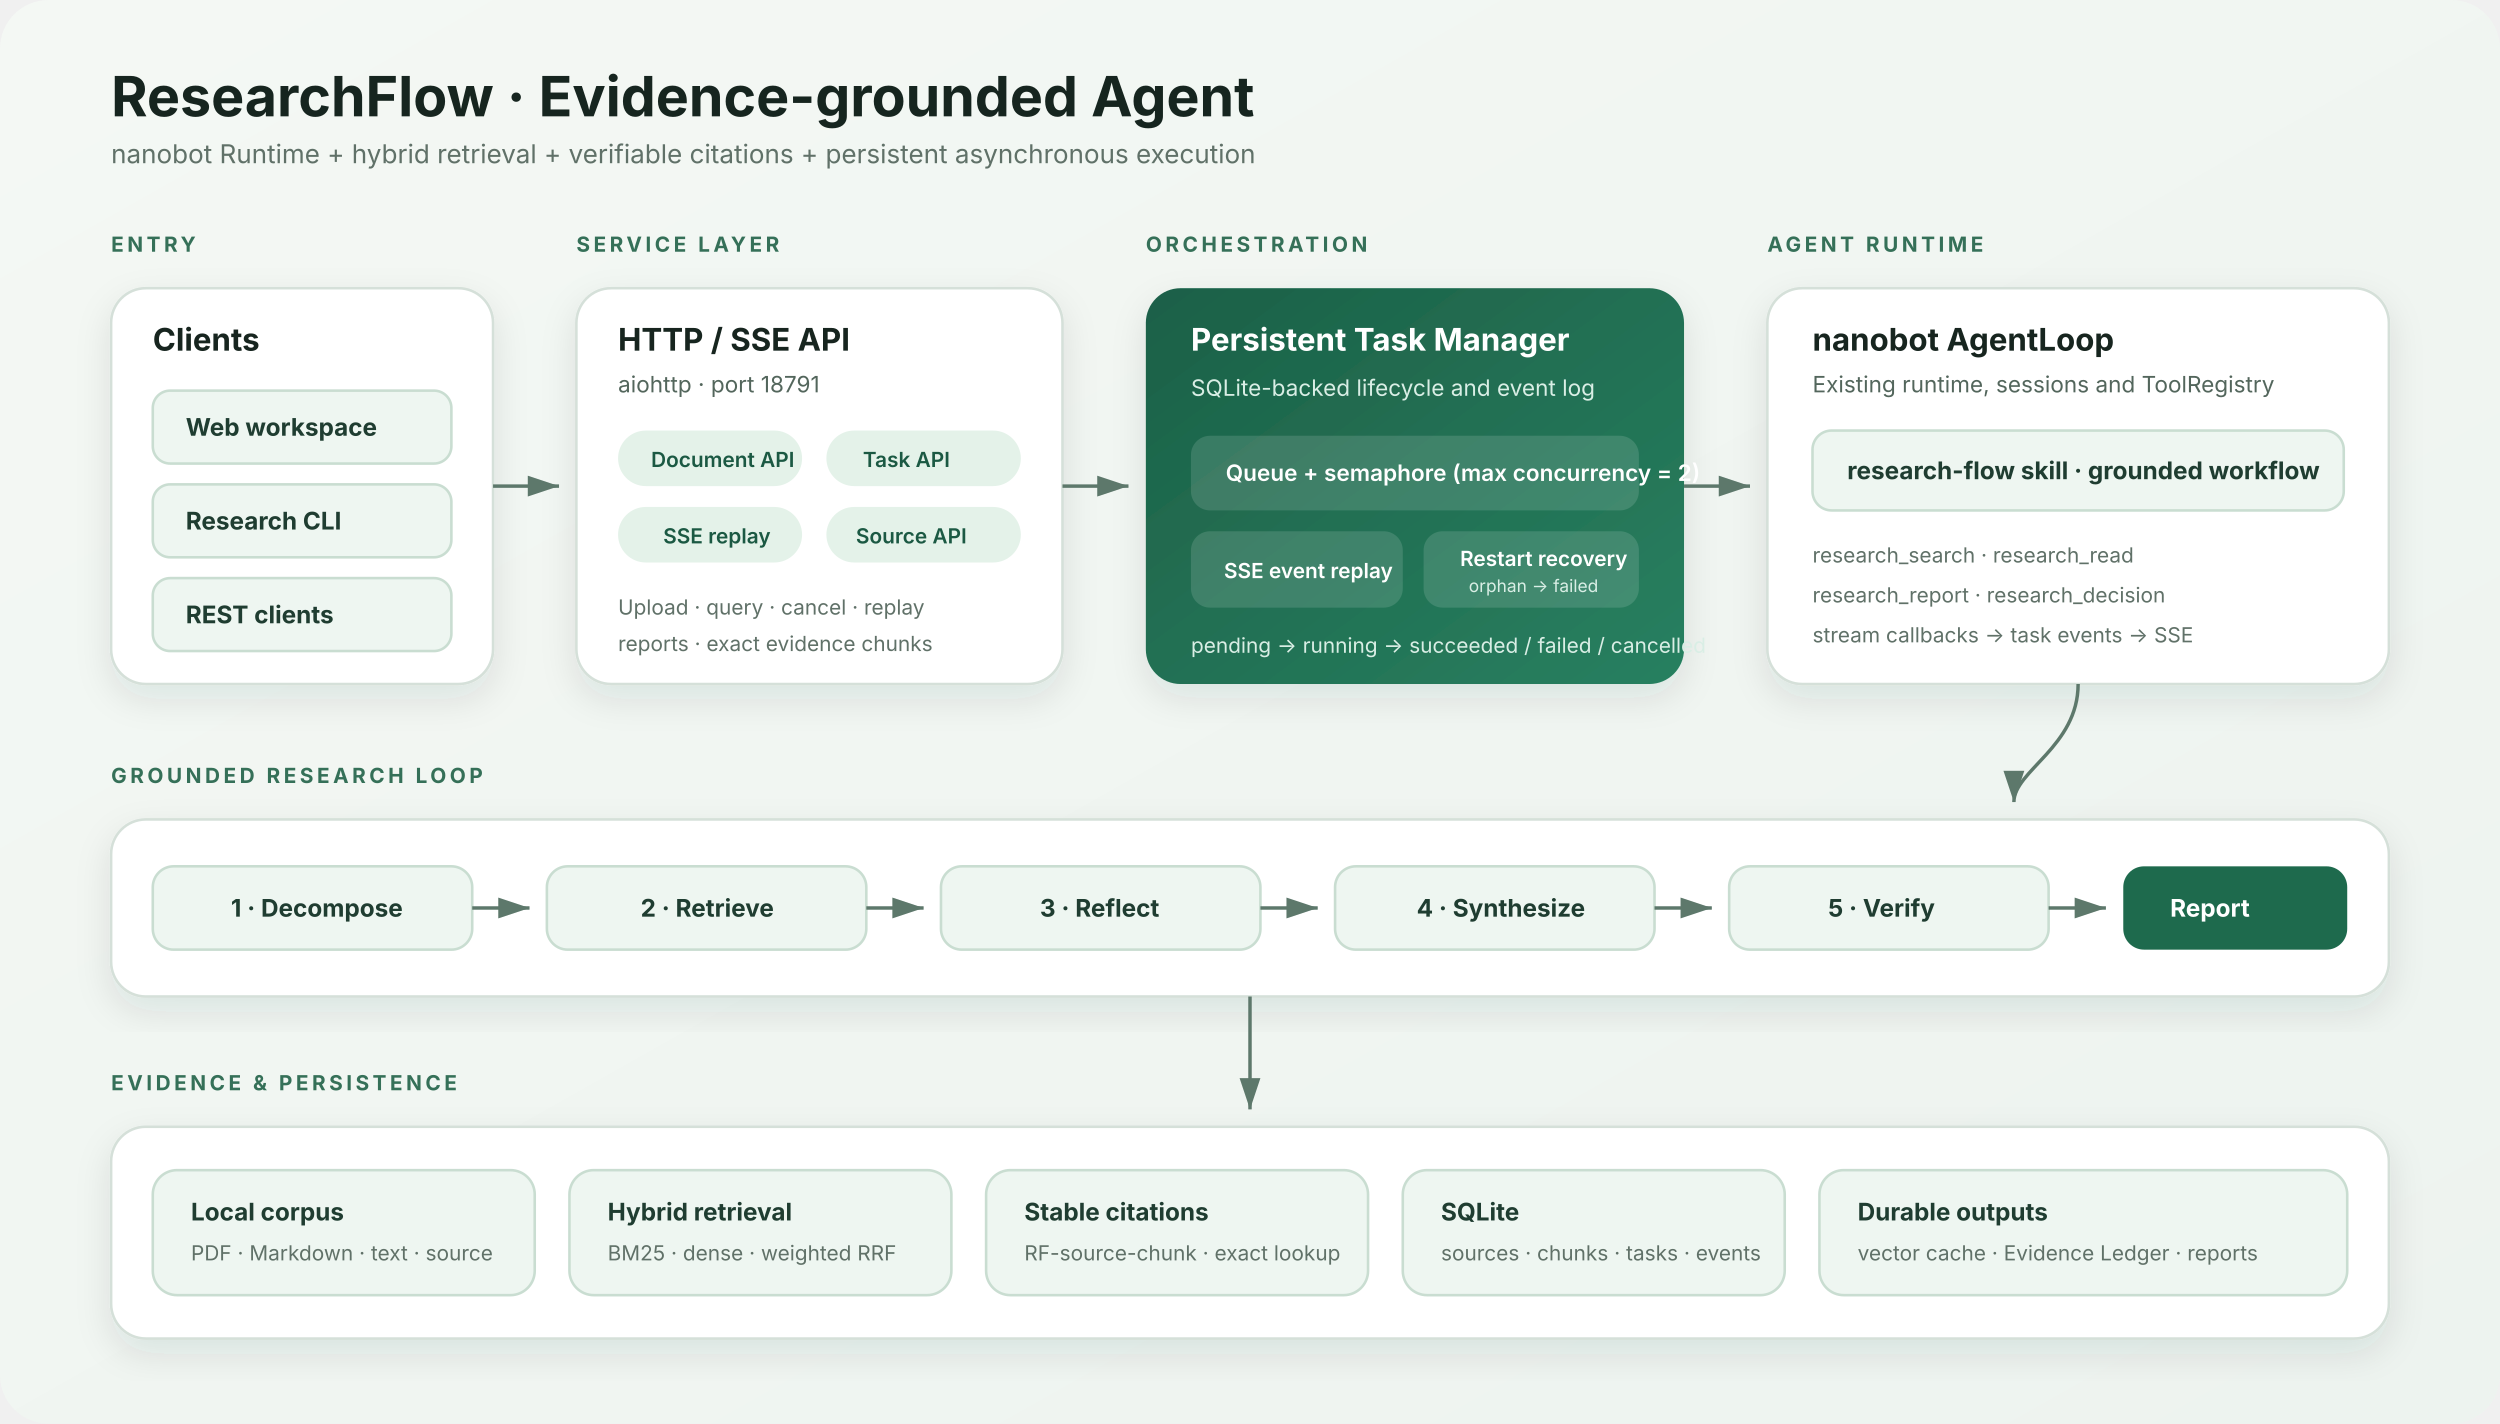
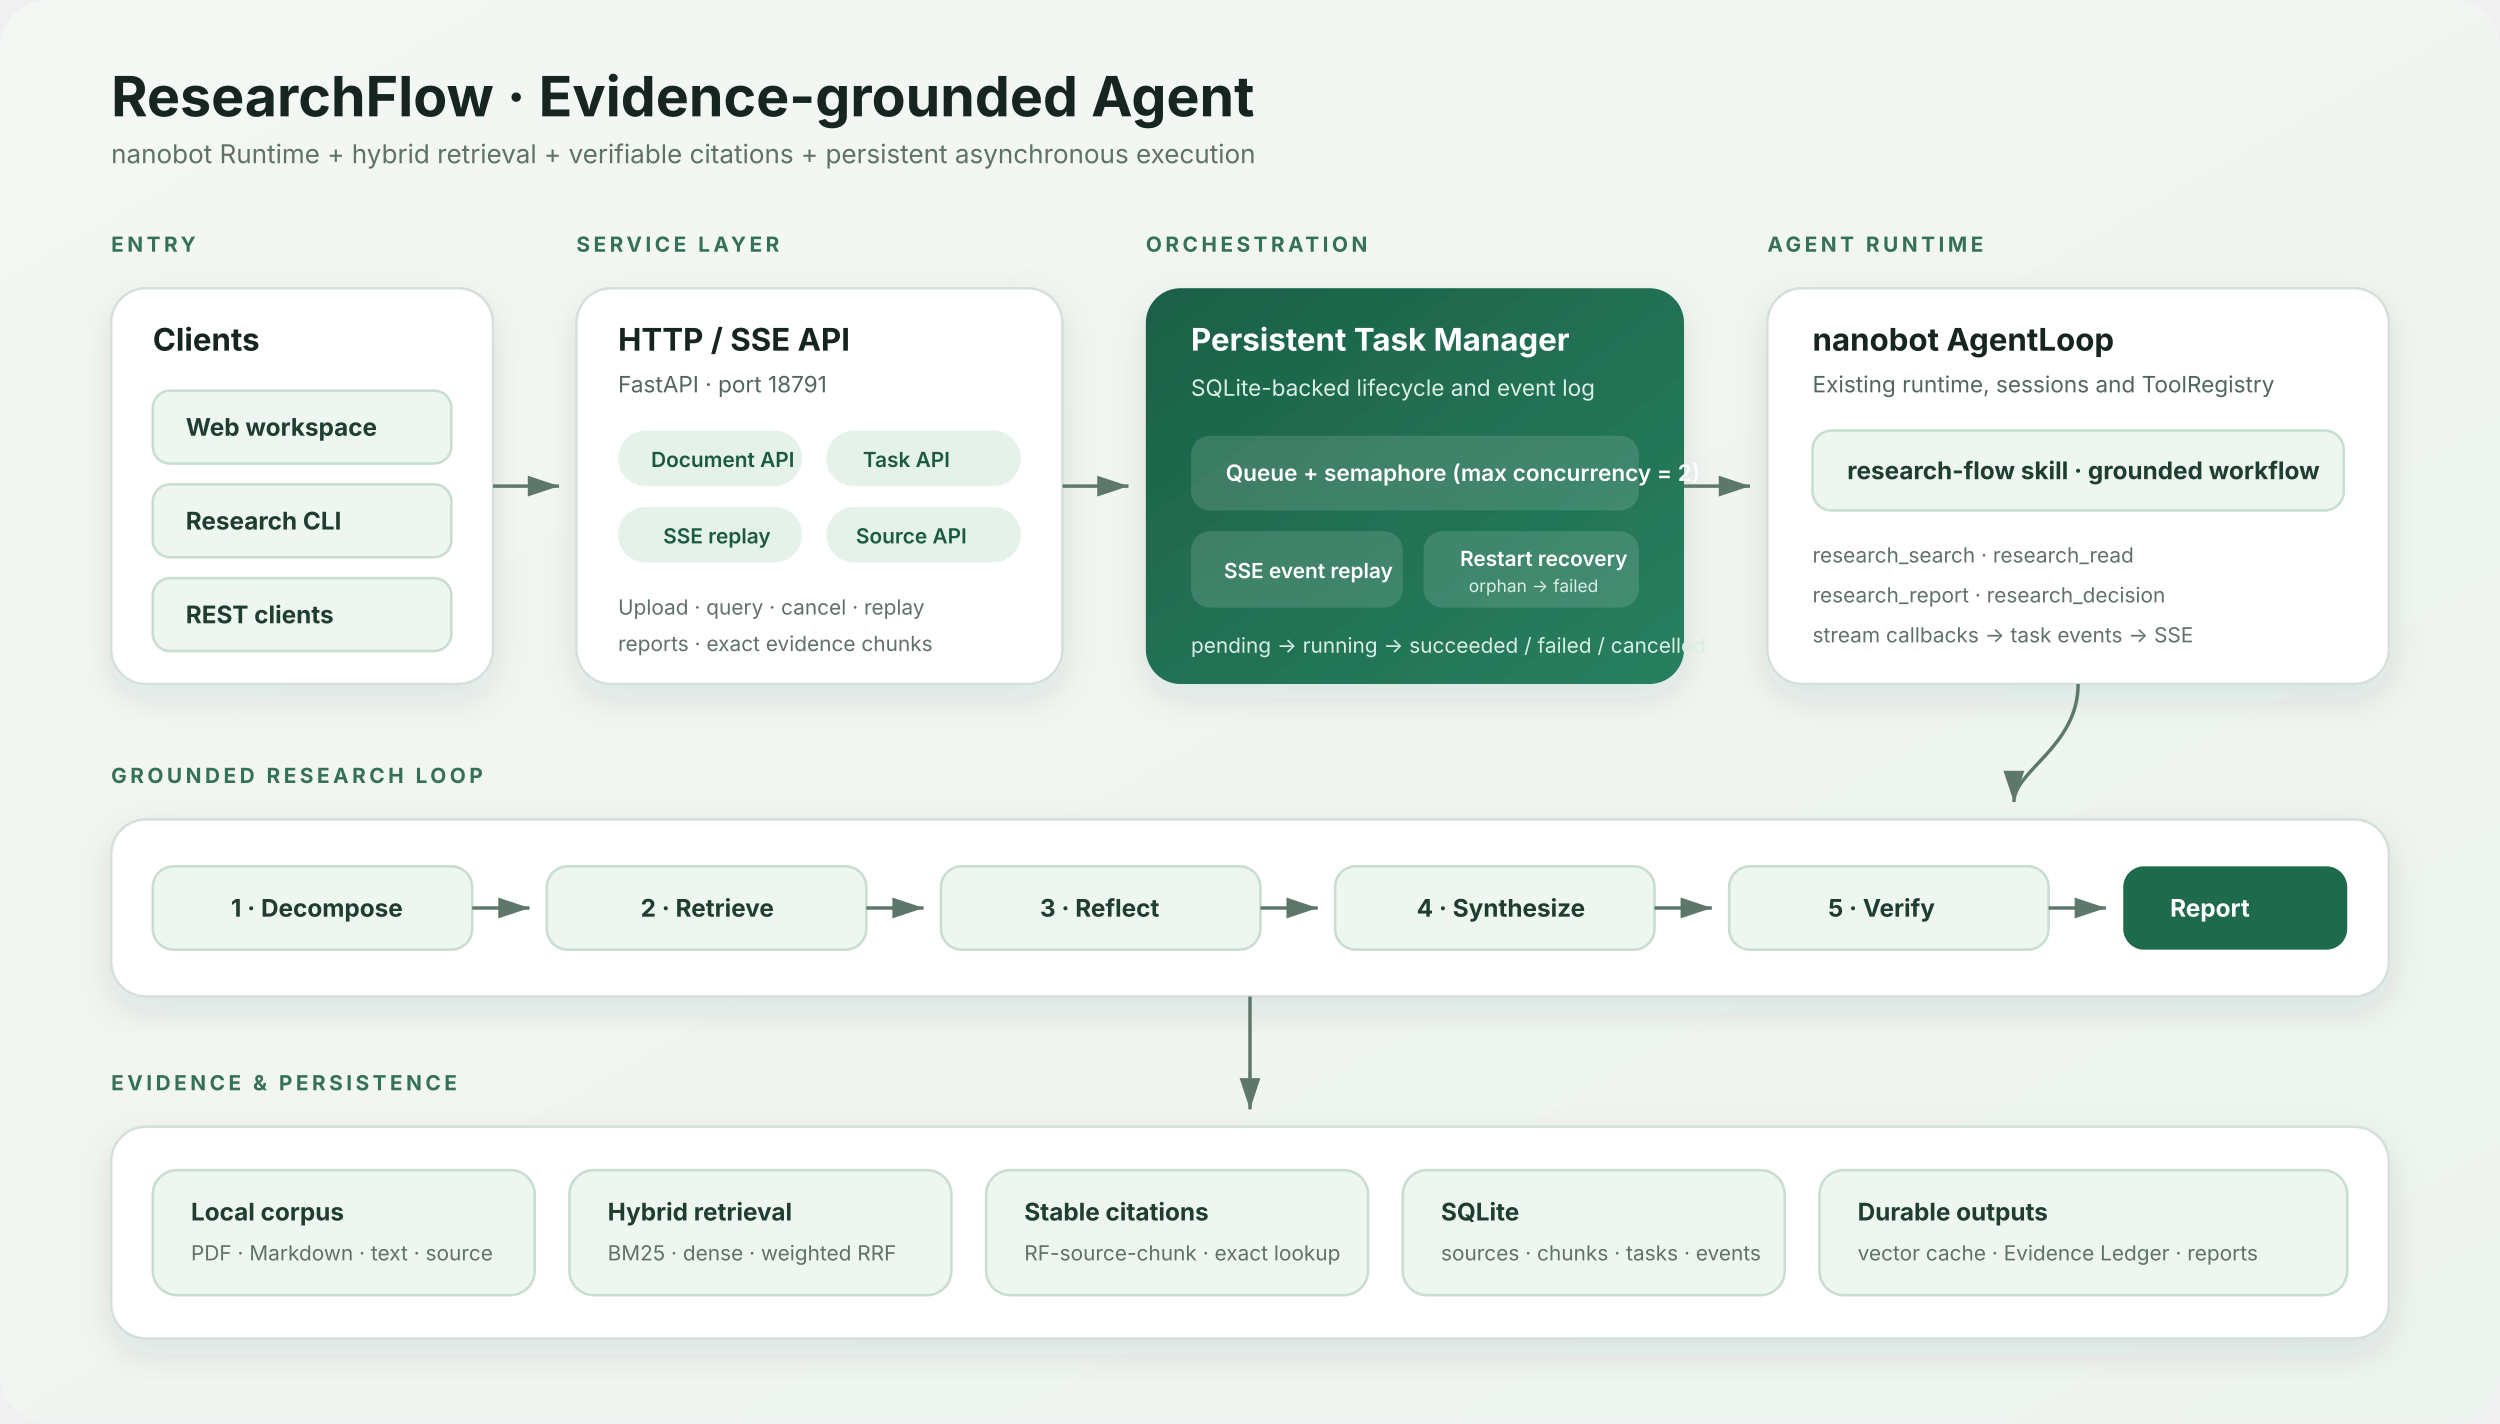
<svg xmlns="http://www.w3.org/2000/svg" width="1440" height="820" viewBox="0 0 1440 820" role="img" aria-labelledby="title desc">
  <defs>
    <linearGradient id="bg" x1="0" y1="0" x2="1" y2="1">
      <stop offset="0" stop-color="#f4f8f4" />
      <stop offset="1" stop-color="#edf3ef" />
    </linearGradient>
    <linearGradient id="accent" x1="0" y1="0" x2="1" y2="1">
      <stop offset="0" stop-color="#1c6047" />
      <stop offset="1" stop-color="#288060" />
    </linearGradient>
    <filter id="shadow" x="-20%" y="-20%" width="140%" height="140%">
      <feDropShadow dx="0" dy="8" stdDeviation="10" flood-color="#183b2d" flood-opacity=".10" />
    </filter>
    <marker id="arrow" markerWidth="10" markerHeight="10" refX="9" refY="3" orient="auto" markerUnits="strokeWidth">
      <path d="M0,0 L0,6 L9,3 z" fill="#5d786b" />
    </marker>
    <style>
      .title{font:700 32px Inter,Segoe UI,sans-serif;fill:#16251f}.subtitle{font:400 15px Inter,Segoe UI,sans-serif;fill:#607168}
      .section{font:700 12px Inter,Segoe UI,sans-serif;letter-spacing:2px;fill:#357058}.node-title{font:700 18px Inter,Segoe UI,sans-serif;fill:#17251f}
      .node-text{font:400 13px Inter,Segoe UI,sans-serif;fill:#53665c}.small-title{font:700 14px Inter,Segoe UI,sans-serif;fill:#1f3d31}
      .small-text{font:400 12px Inter,Segoe UI,sans-serif;fill:#607168}.pill-text{font:600 12px Inter,Segoe UI,sans-serif;fill:#1b5943}
      .card{fill:#fff;stroke:#d5e0d9;stroke-width:1.5}.soft{fill:#eef6f1;stroke:#c9ddd1;stroke-width:1.5}.line{fill:none;stroke:#5d786b;stroke-width:2;marker-end:url(#arrow)}
    </style>
  </defs>
  <rect width="1440" height="820" rx="28" fill="url(#bg)" />
  <text x="64" y="67" class="title">ResearchFlow · Evidence-grounded Agent</text>
  <text x="64" y="94" class="subtitle">nanobot Runtime + hybrid retrieval + verifiable citations + persistent asynchronous execution</text>
  <text x="64" y="145" class="section">ENTRY</text>
  <g filter="url(#shadow)">
    <rect x="64" y="166" width="220" height="228" rx="20" class="card" />
  </g>
  <text x="88" y="202" class="node-title">Clients</text>
  <rect x="88" y="225" width="172" height="42" rx="10" class="soft" />
  <text x="107" y="251" class="small-title">Web workspace</text>
  <rect x="88" y="279" width="172" height="42" rx="10" class="soft" />
  <text x="107" y="305" class="small-title">Research CLI</text>
  <rect x="88" y="333" width="172" height="42" rx="10" class="soft" />
  <text x="107" y="359" class="small-title">REST clients</text>
  <text x="332" y="145" class="section">SERVICE LAYER</text>
  <g filter="url(#shadow)">
    <rect x="332" y="166" width="280" height="228" rx="20" class="card" />
  </g>
  <text x="356" y="202" class="node-title">HTTP / SSE API</text>
-   <text x="356" y="226" class="node-text">aiohttp · port 18791</text>
+   <text x="356" y="226" class="node-text">FastAPI · port 18791</text>
  <g>
    <rect x="356" y="248" width="106" height="32" rx="16" fill="#e4f2e9" />
    <text x="375" y="269" class="pill-text">Document API</text>
    <rect x="476" y="248" width="112" height="32" rx="16" fill="#e4f2e9" />
    <text x="497" y="269" class="pill-text">Task API</text>
    <rect x="356" y="292" width="106" height="32" rx="16" fill="#e4f2e9" />
    <text x="382" y="313" class="pill-text">SSE replay</text>
    <rect x="476" y="292" width="112" height="32" rx="16" fill="#e4f2e9" />
    <text x="493" y="313" class="pill-text">Source API</text>
  </g>
  <text x="356" y="354" class="small-text">Upload · query · cancel · replay</text>
  <text x="356" y="375" class="small-text">reports · exact evidence chunks</text>
  <text x="660" y="145" class="section">ORCHESTRATION</text>
  <g filter="url(#shadow)">
    <rect x="660" y="166" width="310" height="228" rx="20" fill="url(#accent)" />
  </g>
  <text x="686" y="202" style="font:700 18px Inter,Segoe UI,sans-serif;fill:white">Persistent Task Manager</text>
  <text x="686" y="228" style="font:400 13px Inter,Segoe UI,sans-serif;fill:#d9eee5">SQLite-backed lifecycle and event log</text>
  <rect x="686" y="251" width="258" height="43" rx="11" fill="#ffffff" fill-opacity=".13" />
  <text x="706" y="277" style="font:600 13px Inter,Segoe UI,sans-serif;fill:white">Queue + semaphore (max concurrency = 2)</text>
  <rect x="686" y="306" width="122" height="44" rx="11" fill="#ffffff" fill-opacity=".13" />
  <text x="705" y="333" style="font:600 12px Inter,Segoe UI,sans-serif;fill:white">SSE event replay</text>
  <rect x="820" y="306" width="124" height="44" rx="11" fill="#ffffff" fill-opacity=".13" />
  <text x="841" y="326" style="font:600 12px Inter,Segoe UI,sans-serif;fill:white">Restart recovery</text>
  <text x="846" y="341" style="font:400 10px Inter,Segoe UI,sans-serif;fill:#d9eee5">orphan → failed</text>
  <text x="686" y="376" style="font:400 12px Inter,Segoe UI,sans-serif;fill:#d9eee5">pending → running → succeeded / failed / cancelled</text>
  <text x="1018" y="145" class="section">AGENT RUNTIME</text>
  <g filter="url(#shadow)">
    <rect x="1018" y="166" width="358" height="228" rx="20" class="card" />
  </g>
  <text x="1044" y="202" class="node-title">nanobot AgentLoop</text>
  <text x="1044" y="226" class="node-text">Existing runtime, sessions and ToolRegistry</text>
  <rect x="1044" y="248" width="306" height="46" rx="11" class="soft" />
  <text x="1064" y="276" class="small-title">research-flow skill · grounded workflow</text>
  <text x="1044" y="324" class="small-text">research_search · research_read</text>
  <text x="1044" y="347" class="small-text">research_report · research_decision</text>
  <text x="1044" y="370" class="small-text">stream callbacks → task events → SSE</text>
  <path d="M284 280 H322" class="line" />
  <path d="M612 280 H650" class="line" />
  <path d="M970 280 H1008" class="line" />
  <text x="64" y="451" class="section">GROUNDED RESEARCH LOOP</text>
  <g filter="url(#shadow)">
    <rect x="64" y="472" width="1312" height="102" rx="20" class="card" />
  </g>
  <g>
    <rect x="88" y="499" width="184" height="48" rx="12" class="soft" />
    <text x="133" y="528" class="small-title">1 · Decompose</text>
    <path d="M272 523 H305" class="line" />
    <rect x="315" y="499" width="184" height="48" rx="12" class="soft" />
    <text x="369" y="528" class="small-title">2 · Retrieve</text>
    <path d="M499 523 H532" class="line" />
    <rect x="542" y="499" width="184" height="48" rx="12" class="soft" />
    <text x="599" y="528" class="small-title">3 · Reflect</text>
    <path d="M726 523 H759" class="line" />
    <rect x="769" y="499" width="184" height="48" rx="12" class="soft" />
    <text x="816" y="528" class="small-title">4 · Synthesize</text>
    <path d="M953 523 H986" class="line" />
    <rect x="996" y="499" width="184" height="48" rx="12" class="soft" />
    <text x="1053" y="528" class="small-title">5 · Verify</text>
    <path d="M1180 523 H1213" class="line" />
    <rect x="1223" y="499" width="129" height="48" rx="12" fill="#1e6a4d" />
    <text x="1250" y="528" style="font:700 14px Inter,Segoe UI,sans-serif;fill:white">Report</text>
  </g>
  <text x="64" y="628" class="section">EVIDENCE &amp; PERSISTENCE</text>
  <g filter="url(#shadow)">
    <rect x="64" y="649" width="1312" height="122" rx="20" class="card" />
  </g>
  <g>
    <rect x="88" y="674" width="220" height="72" rx="14" class="soft" />
    <text x="110" y="703" class="small-title">Local corpus</text>
    <text x="110" y="726" class="small-text">PDF · Markdown · text · source</text>
    <rect x="328" y="674" width="220" height="72" rx="14" class="soft" />
    <text x="350" y="703" class="small-title">Hybrid retrieval</text>
    <text x="350" y="726" class="small-text">BM25 · dense · weighted RRF</text>
    <rect x="568" y="674" width="220" height="72" rx="14" class="soft" />
    <text x="590" y="703" class="small-title">Stable citations</text>
    <text x="590" y="726" class="small-text">RF-source-chunk · exact lookup</text>
    <rect x="808" y="674" width="220" height="72" rx="14" class="soft" />
    <text x="830" y="703" class="small-title">SQLite</text>
    <text x="830" y="726" class="small-text">sources · chunks · tasks · events</text>
    <rect x="1048" y="674" width="304" height="72" rx="14" class="soft" />
    <text x="1070" y="703" class="small-title">Durable outputs</text>
    <text x="1070" y="726" class="small-text">vector cache · Evidence Ledger · reports</text>
  </g>
  <path d="M1197 394 C1197 430 1160 444 1160 462" class="line" />
  <path d="M720 574 V639" class="line" />
</svg>
